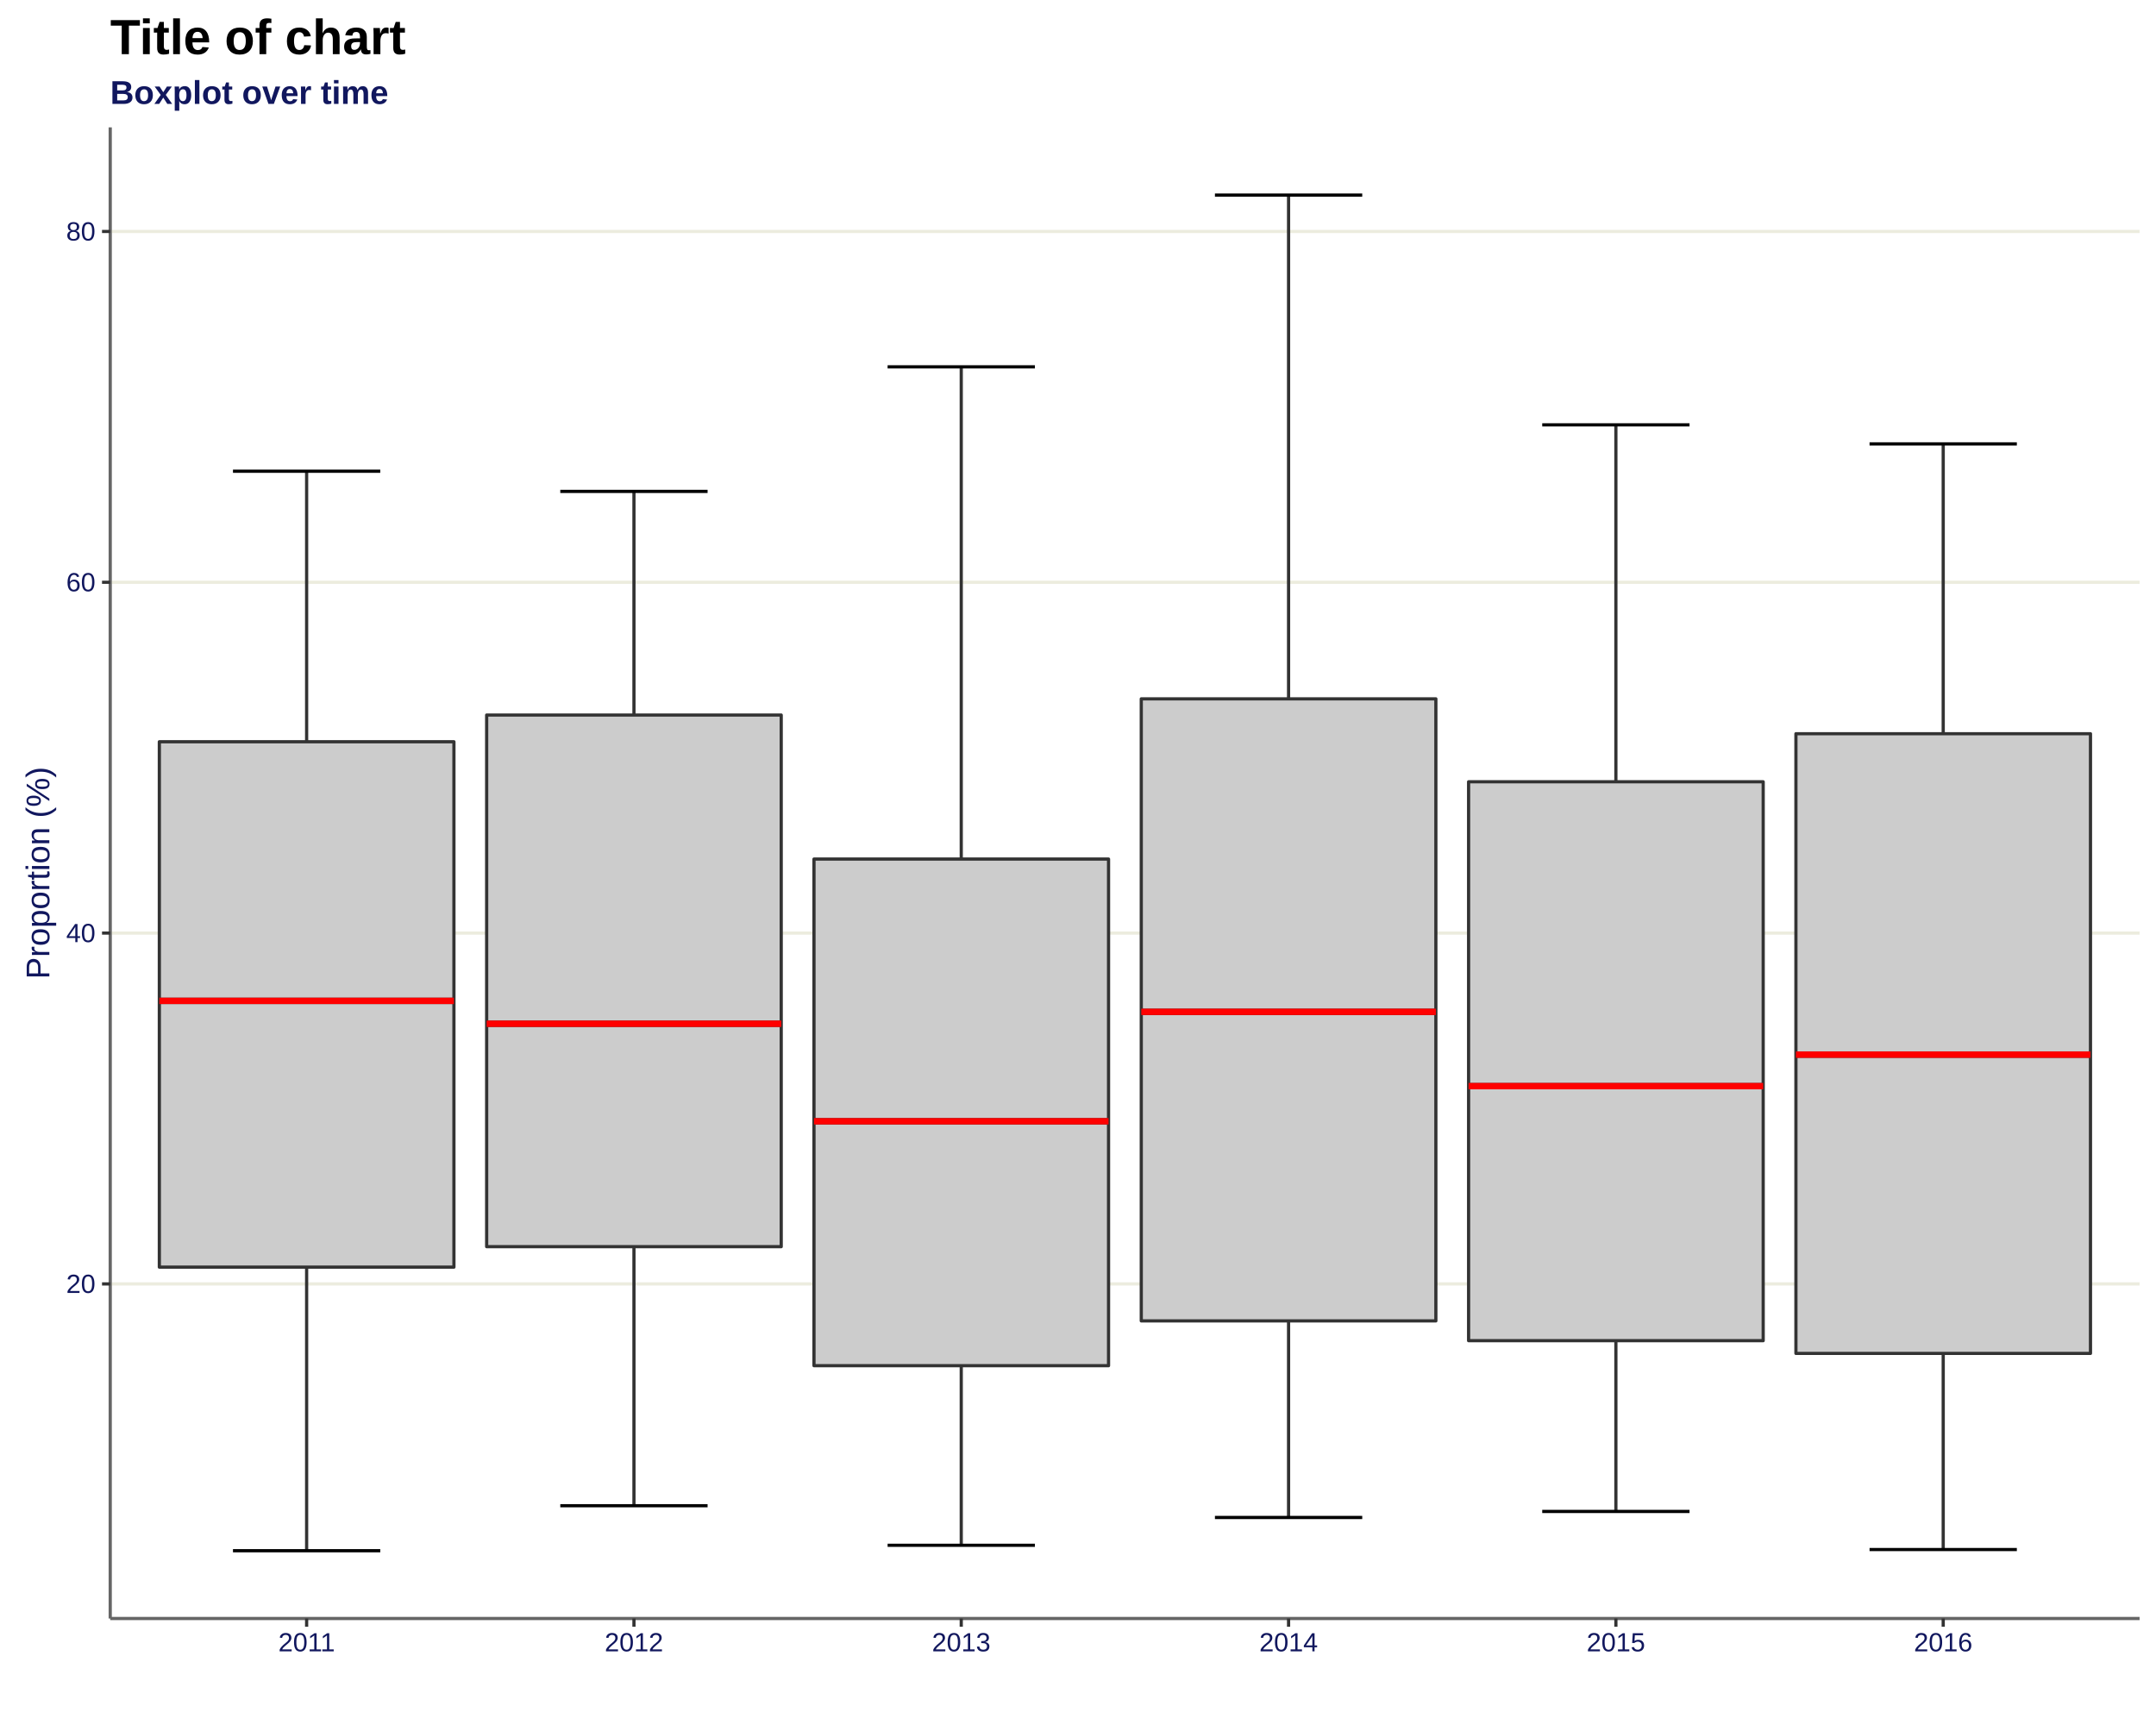
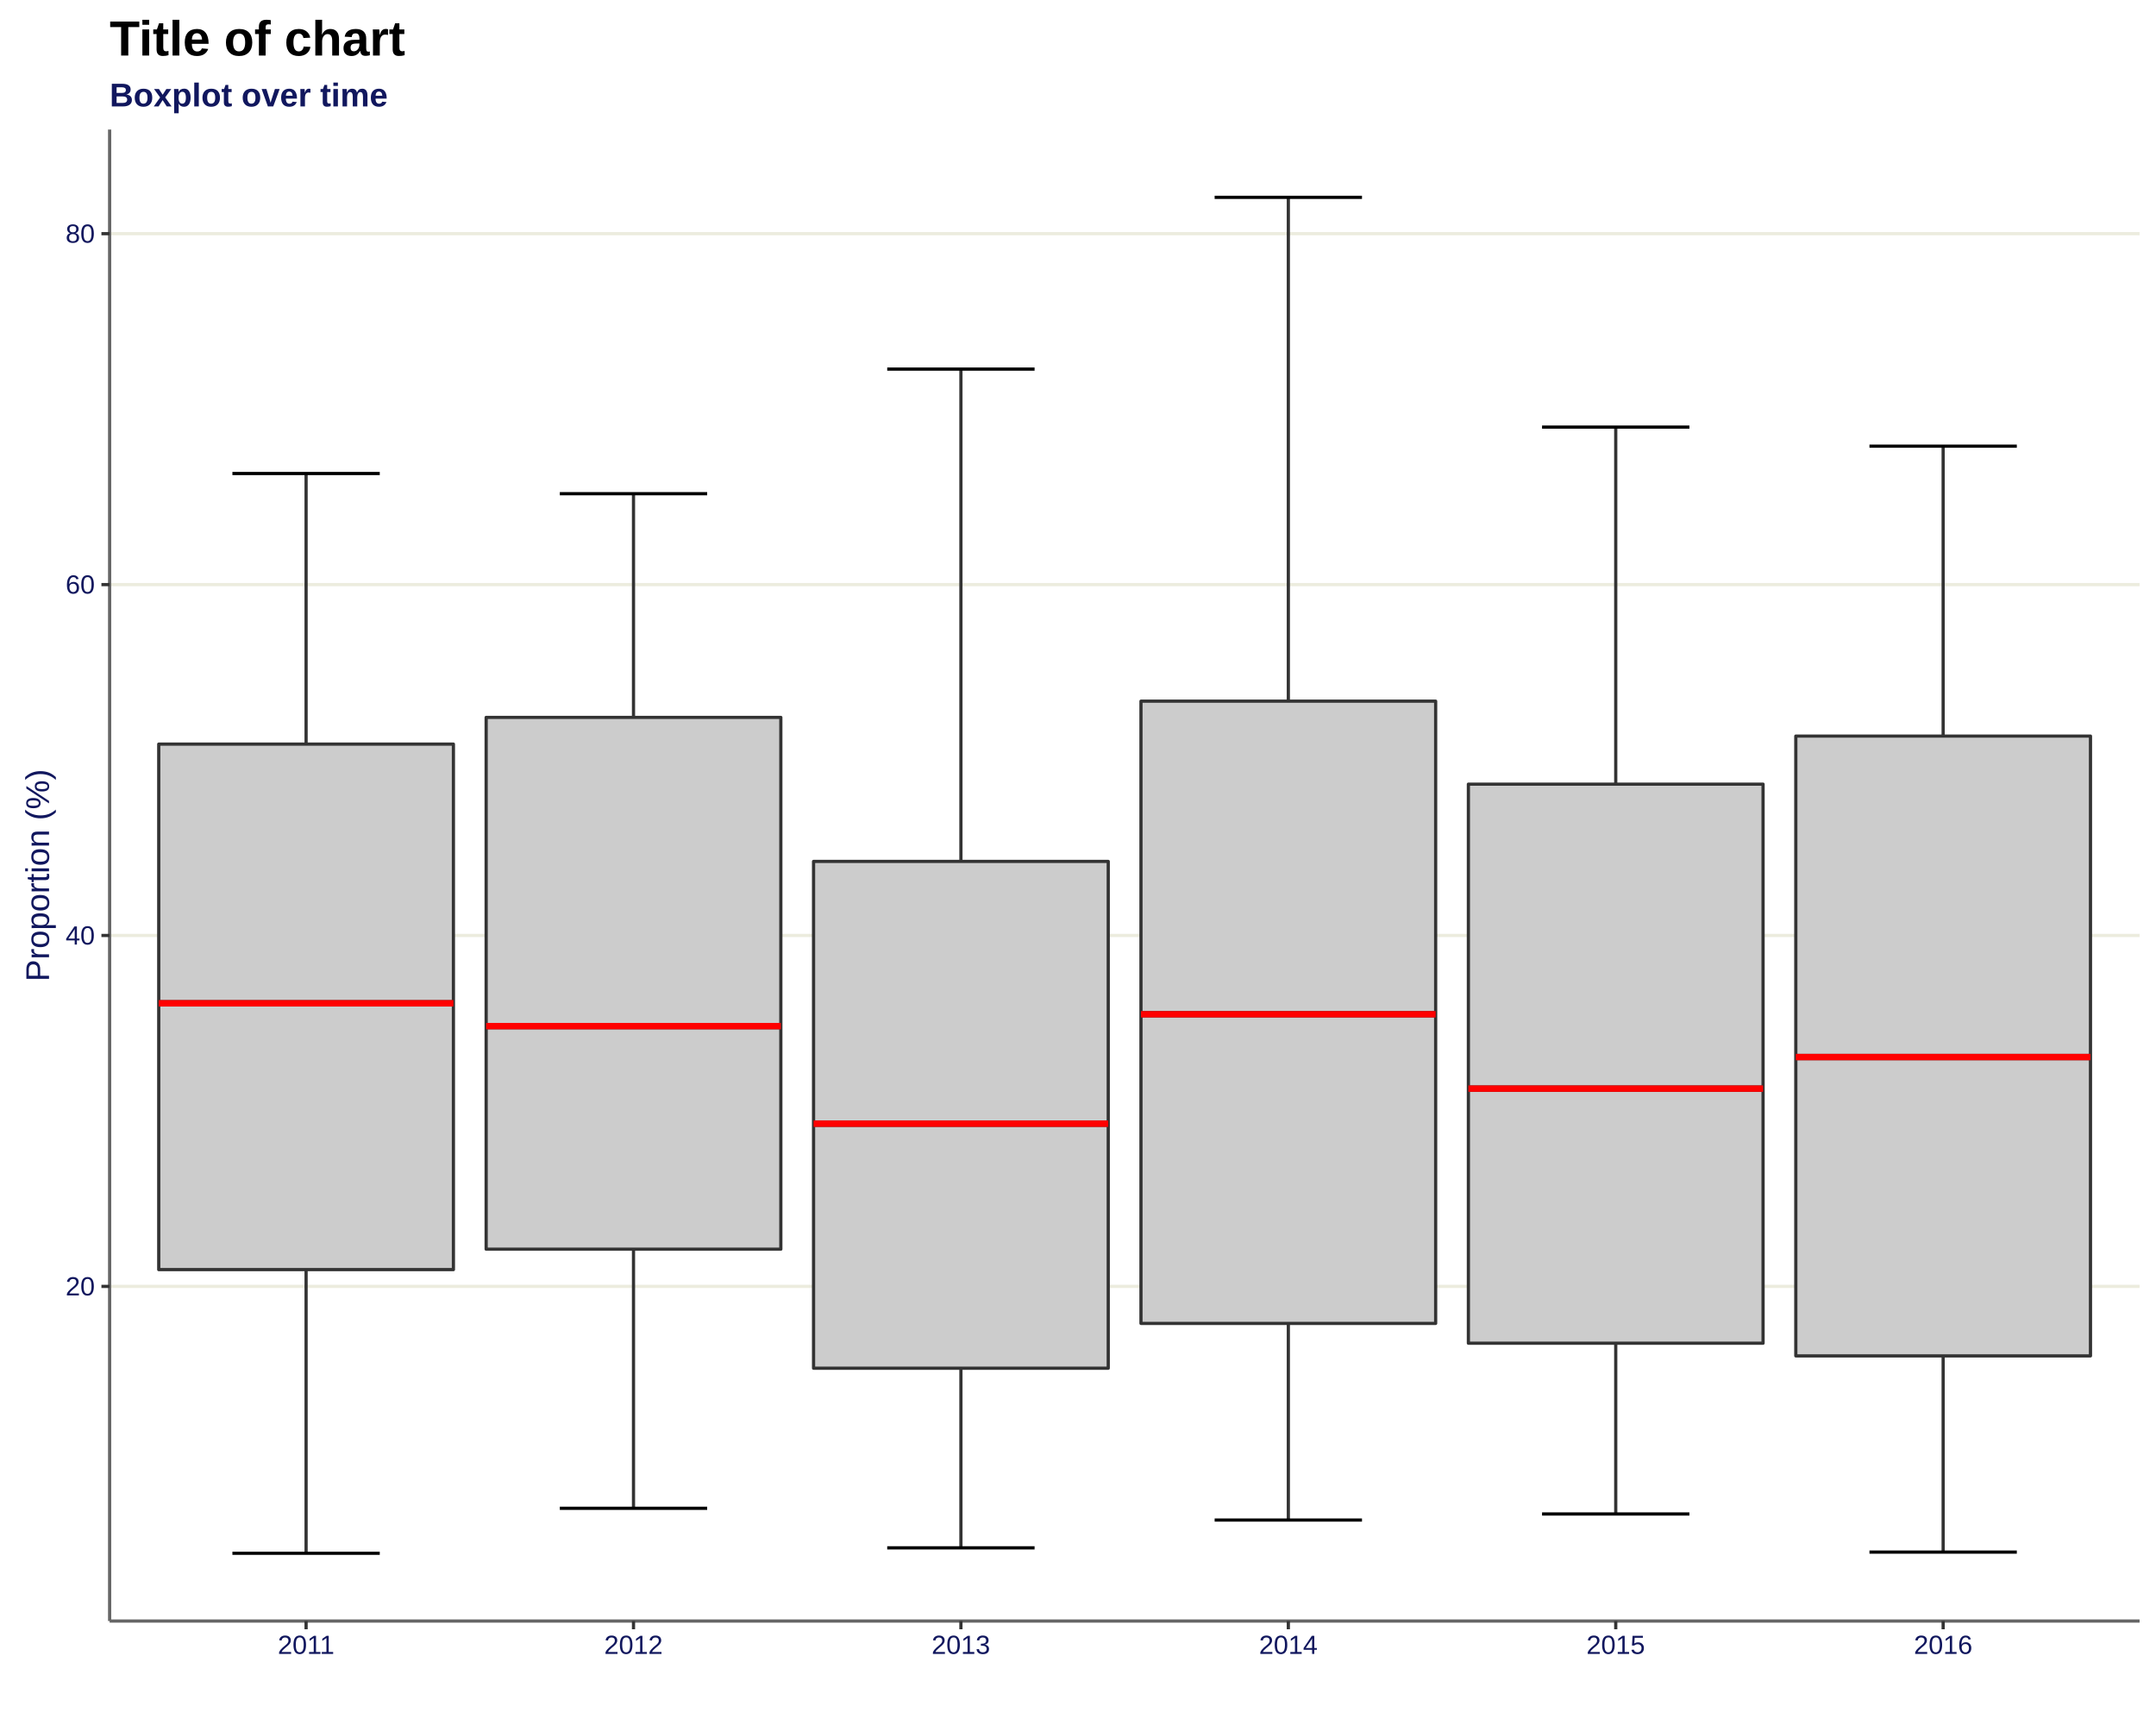
<svg xmlns="http://www.w3.org/2000/svg" viewBox="0 0 720.00 576.00">
  <defs>
    <style type="text/css">
    line, polyline, polygon, path, rect, circle {
      fill: none;
      stroke: #000000;
      stroke-linecap: round;
      stroke-linejoin: round;
      stroke-miterlimit: 10.00;
    }
  </style>
  </defs>
  <rect width="100%" height="100%" style="stroke: none; fill: #FFFFFF;" />
  <defs>
-     <clipPath id="cpMzYuODF8NzE0LjUyfDU0MC40NHw0Mi41Mg==">
-       <rect x="36.81" y="42.52" width="677.71" height="497.91" />
+     <clipPath id="cpMzYuNjF8NzE0LjUyfDU0MS4yOXw0My4yNg==">
+       <rect x="36.61" y="43.26" width="677.91" height="498.04" />
    </clipPath>
  </defs>
-   <polyline points="36.81,428.71 714.52,428.71 " style="stroke-width: 1.07; stroke: #ECECDE; stroke-linecap: butt;" clip-path="url(#cpMzYuODF8NzE0LjUyfDU0MC40NHw0Mi41Mg==)" />
-   <polyline points="36.81,311.57 714.52,311.57 " style="stroke-width: 1.07; stroke: #ECECDE; stroke-linecap: butt;" clip-path="url(#cpMzYuODF8NzE0LjUyfDU0MC40NHw0Mi41Mg==)" />
-   <polyline points="36.81,194.43 714.52,194.43 " style="stroke-width: 1.07; stroke: #ECECDE; stroke-linecap: butt;" clip-path="url(#cpMzYuODF8NzE0LjUyfDU0MC40NHw0Mi41Mg==)" />
-   <polyline points="36.81,77.29 714.52,77.29 " style="stroke-width: 1.07; stroke: #ECECDE; stroke-linecap: butt;" clip-path="url(#cpMzYuODF8NzE0LjUyfDU0MC40NHw0Mi41Mg==)" />
-   <line x1="102.40" y1="247.68" x2="102.40" y2="157.35" style="stroke-width: 1.07; stroke: #333333; stroke-linecap: butt;" clip-path="url(#cpMzYuODF8NzE0LjUyfDU0MC40NHw0Mi41Mg==)" />
-   <line x1="102.40" y1="423.11" x2="102.40" y2="517.80" style="stroke-width: 1.07; stroke: #333333; stroke-linecap: butt;" clip-path="url(#cpMzYuODF8NzE0LjUyfDU0MC40NHw0Mi41Mg==)" />
-   <polygon points="53.21,247.68 53.21,423.11 151.59,423.11 151.59,247.68 53.21,247.68 " style="stroke-width: 1.07; stroke: #333333; fill: #CCCCCC;" clip-path="url(#cpMzYuODF8NzE0LjUyfDU0MC40NHw0Mi41Mg==)" />
-   <line x1="53.21" y1="334.21" x2="151.59" y2="334.21" style="stroke-width: 2.13; stroke: #333333; stroke-linecap: butt;" clip-path="url(#cpMzYuODF8NzE0LjUyfDU0MC40NHw0Mi41Mg==)" />
-   <line x1="211.71" y1="238.76" x2="211.71" y2="164.08" style="stroke-width: 1.07; stroke: #333333; stroke-linecap: butt;" clip-path="url(#cpMzYuODF8NzE0LjUyfDU0MC40NHw0Mi41Mg==)" />
-   <line x1="211.71" y1="416.28" x2="211.71" y2="502.78" style="stroke-width: 1.07; stroke: #333333; stroke-linecap: butt;" clip-path="url(#cpMzYuODF8NzE0LjUyfDU0MC40NHw0Mi41Mg==)" />
-   <polygon points="162.52,238.76 162.52,416.28 260.89,416.28 260.89,238.76 162.52,238.76 " style="stroke-width: 1.07; stroke: #333333; fill: #CCCCCC;" clip-path="url(#cpMzYuODF8NzE0LjUyfDU0MC40NHw0Mi41Mg==)" />
-   <line x1="162.52" y1="341.84" x2="260.89" y2="341.84" style="stroke-width: 2.13; stroke: #333333; stroke-linecap: butt;" clip-path="url(#cpMzYuODF8NzE0LjUyfDU0MC40NHw0Mi41Mg==)" />
-   <line x1="321.01" y1="286.85" x2="321.01" y2="122.50" style="stroke-width: 1.07; stroke: #333333; stroke-linecap: butt;" clip-path="url(#cpMzYuODF8NzE0LjUyfDU0MC40NHw0Mi41Mg==)" />
-   <line x1="321.01" y1="456.02" x2="321.01" y2="515.99" style="stroke-width: 1.07; stroke: #333333; stroke-linecap: butt;" clip-path="url(#cpMzYuODF8NzE0LjUyfDU0MC40NHw0Mi41Mg==)" />
-   <polygon points="271.83,286.85 271.83,456.02 370.20,456.02 370.20,286.85 271.83,286.85 " style="stroke-width: 1.07; stroke: #333333; fill: #CCCCCC;" clip-path="url(#cpMzYuODF8NzE0LjUyfDU0MC40NHw0Mi41Mg==)" />
-   <line x1="271.83" y1="374.41" x2="370.20" y2="374.41" style="stroke-width: 2.13; stroke: #333333; stroke-linecap: butt;" clip-path="url(#cpMzYuODF8NzE0LjUyfDU0MC40NHw0Mi41Mg==)" />
-   <line x1="430.32" y1="233.35" x2="430.32" y2="65.15" style="stroke-width: 1.07; stroke: #333333; stroke-linecap: butt;" clip-path="url(#cpMzYuODF8NzE0LjUyfDU0MC40NHw0Mi41Mg==)" />
-   <line x1="430.32" y1="441.07" x2="430.32" y2="506.71" style="stroke-width: 1.07; stroke: #333333; stroke-linecap: butt;" clip-path="url(#cpMzYuODF8NzE0LjUyfDU0MC40NHw0Mi41Mg==)" />
-   <polygon points="381.13,233.35 381.13,441.07 479.51,441.07 479.51,233.35 381.13,233.35 " style="stroke-width: 1.07; stroke: #333333; fill: #CCCCCC;" clip-path="url(#cpMzYuODF8NzE0LjUyfDU0MC40NHw0Mi41Mg==)" />
-   <line x1="381.13" y1="337.87" x2="479.51" y2="337.87" style="stroke-width: 2.13; stroke: #333333; stroke-linecap: butt;" clip-path="url(#cpMzYuODF8NzE0LjUyfDU0MC40NHw0Mi41Mg==)" />
-   <line x1="539.63" y1="261.05" x2="539.63" y2="141.86" style="stroke-width: 1.07; stroke: #333333; stroke-linecap: butt;" clip-path="url(#cpMzYuODF8NzE0LjUyfDU0MC40NHw0Mi41Mg==)" />
-   <line x1="539.63" y1="447.67" x2="539.63" y2="504.69" style="stroke-width: 1.07; stroke: #333333; stroke-linecap: butt;" clip-path="url(#cpMzYuODF8NzE0LjUyfDU0MC40NHw0Mi41Mg==)" />
-   <polygon points="490.44,261.05 490.44,447.67 588.82,447.67 588.82,261.05 490.44,261.05 " style="stroke-width: 1.07; stroke: #333333; fill: #CCCCCC;" clip-path="url(#cpMzYuODF8NzE0LjUyfDU0MC40NHw0Mi41Mg==)" />
-   <line x1="490.44" y1="362.68" x2="588.82" y2="362.68" style="stroke-width: 2.13; stroke: #333333; stroke-linecap: butt;" clip-path="url(#cpMzYuODF8NzE0LjUyfDU0MC40NHw0Mi41Mg==)" />
-   <line x1="648.94" y1="245.00" x2="648.94" y2="148.22" style="stroke-width: 1.07; stroke: #333333; stroke-linecap: butt;" clip-path="url(#cpMzYuODF8NzE0LjUyfDU0MC40NHw0Mi41Mg==)" />
-   <line x1="648.94" y1="451.92" x2="648.94" y2="517.41" style="stroke-width: 1.07; stroke: #333333; stroke-linecap: butt;" clip-path="url(#cpMzYuODF8NzE0LjUyfDU0MC40NHw0Mi41Mg==)" />
-   <polygon points="599.75,245.00 599.75,451.92 698.12,451.92 698.12,245.00 599.75,245.00 " style="stroke-width: 1.07; stroke: #333333; fill: #CCCCCC;" clip-path="url(#cpMzYuODF8NzE0LjUyfDU0MC40NHw0Mi41Mg==)" />
-   <line x1="599.75" y1="352.16" x2="698.12" y2="352.16" style="stroke-width: 2.13; stroke: #333333; stroke-linecap: butt;" clip-path="url(#cpMzYuODF8NzE0LjUyfDU0MC40NHw0Mi41Mg==)" />
-   <line x1="77.80" y1="157.35" x2="126.99" y2="157.35" style="stroke-width: 1.07; stroke-linecap: butt;" clip-path="url(#cpMzYuODF8NzE0LjUyfDU0MC40NHw0Mi41Mg==)" />
-   <line x1="187.11" y1="164.08" x2="236.30" y2="164.08" style="stroke-width: 1.07; stroke-linecap: butt;" clip-path="url(#cpMzYuODF8NzE0LjUyfDU0MC40NHw0Mi41Mg==)" />
-   <line x1="296.42" y1="122.50" x2="345.61" y2="122.50" style="stroke-width: 1.07; stroke-linecap: butt;" clip-path="url(#cpMzYuODF8NzE0LjUyfDU0MC40NHw0Mi41Mg==)" />
-   <line x1="405.73" y1="65.15" x2="454.92" y2="65.15" style="stroke-width: 1.07; stroke-linecap: butt;" clip-path="url(#cpMzYuODF8NzE0LjUyfDU0MC40NHw0Mi41Mg==)" />
-   <line x1="515.03" y1="141.86" x2="564.22" y2="141.86" style="stroke-width: 1.07; stroke-linecap: butt;" clip-path="url(#cpMzYuODF8NzE0LjUyfDU0MC40NHw0Mi41Mg==)" />
-   <line x1="624.34" y1="148.22" x2="673.53" y2="148.22" style="stroke-width: 1.07; stroke-linecap: butt;" clip-path="url(#cpMzYuODF8NzE0LjUyfDU0MC40NHw0Mi41Mg==)" />
-   <line x1="77.80" y1="517.80" x2="126.99" y2="517.80" style="stroke-width: 1.07; stroke-linecap: butt;" clip-path="url(#cpMzYuODF8NzE0LjUyfDU0MC40NHw0Mi41Mg==)" />
-   <line x1="187.11" y1="502.78" x2="236.30" y2="502.78" style="stroke-width: 1.07; stroke-linecap: butt;" clip-path="url(#cpMzYuODF8NzE0LjUyfDU0MC40NHw0Mi41Mg==)" />
-   <line x1="296.42" y1="515.99" x2="345.61" y2="515.99" style="stroke-width: 1.07; stroke-linecap: butt;" clip-path="url(#cpMzYuODF8NzE0LjUyfDU0MC40NHw0Mi41Mg==)" />
-   <line x1="405.73" y1="506.71" x2="454.92" y2="506.71" style="stroke-width: 1.07; stroke-linecap: butt;" clip-path="url(#cpMzYuODF8NzE0LjUyfDU0MC40NHw0Mi41Mg==)" />
-   <line x1="515.03" y1="504.69" x2="564.22" y2="504.69" style="stroke-width: 1.07; stroke-linecap: butt;" clip-path="url(#cpMzYuODF8NzE0LjUyfDU0MC40NHw0Mi41Mg==)" />
-   <line x1="624.34" y1="517.41" x2="673.53" y2="517.41" style="stroke-width: 1.07; stroke-linecap: butt;" clip-path="url(#cpMzYuODF8NzE0LjUyfDU0MC40NHw0Mi41Mg==)" />
-   <line x1="53.21" y1="334.21" x2="151.59" y2="334.21" style="stroke-width: 2.13; stroke: #FF0000; stroke-linecap: butt;" clip-path="url(#cpMzYuODF8NzE0LjUyfDU0MC40NHw0Mi41Mg==)" />
-   <line x1="162.52" y1="341.84" x2="260.89" y2="341.84" style="stroke-width: 2.13; stroke: #FF0000; stroke-linecap: butt;" clip-path="url(#cpMzYuODF8NzE0LjUyfDU0MC40NHw0Mi41Mg==)" />
-   <line x1="271.83" y1="374.41" x2="370.20" y2="374.41" style="stroke-width: 2.13; stroke: #FF0000; stroke-linecap: butt;" clip-path="url(#cpMzYuODF8NzE0LjUyfDU0MC40NHw0Mi41Mg==)" />
-   <line x1="381.13" y1="337.87" x2="479.51" y2="337.87" style="stroke-width: 2.13; stroke: #FF0000; stroke-linecap: butt;" clip-path="url(#cpMzYuODF8NzE0LjUyfDU0MC40NHw0Mi41Mg==)" />
-   <line x1="490.44" y1="362.68" x2="588.82" y2="362.68" style="stroke-width: 2.13; stroke: #FF0000; stroke-linecap: butt;" clip-path="url(#cpMzYuODF8NzE0LjUyfDU0MC40NHw0Mi41Mg==)" />
-   <line x1="599.75" y1="352.16" x2="698.12" y2="352.16" style="stroke-width: 2.13; stroke: #FF0000; stroke-linecap: butt;" clip-path="url(#cpMzYuODF8NzE0LjUyfDU0MC40NHw0Mi41Mg==)" />
+   <polyline points="36.61,429.54 714.52,429.54 " style="stroke-width: 1.07; stroke: #ECECDE; stroke-linecap: butt;" clip-path="url(#cpMzYuNjF8NzE0LjUyfDU0MS4yOXw0My4yNg==)" />
+   <polyline points="36.61,312.37 714.52,312.37 " style="stroke-width: 1.07; stroke: #ECECDE; stroke-linecap: butt;" clip-path="url(#cpMzYuNjF8NzE0LjUyfDU0MS4yOXw0My4yNg==)" />
+   <polyline points="36.61,195.20 714.52,195.20 " style="stroke-width: 1.07; stroke: #ECECDE; stroke-linecap: butt;" clip-path="url(#cpMzYuNjF8NzE0LjUyfDU0MS4yOXw0My4yNg==)" />
+   <polyline points="36.61,78.03 714.52,78.03 " style="stroke-width: 1.07; stroke: #ECECDE; stroke-linecap: butt;" clip-path="url(#cpMzYuNjF8NzE0LjUyfDU0MS4yOXw0My4yNg==)" />
+   <line x1="102.22" y1="248.47" x2="102.22" y2="158.11" style="stroke-width: 1.07; stroke: #333333; stroke-linecap: butt;" clip-path="url(#cpMzYuNjF8NzE0LjUyfDU0MS4yOXw0My4yNg==)" />
+   <line x1="102.22" y1="423.94" x2="102.22" y2="518.66" style="stroke-width: 1.07; stroke: #333333; stroke-linecap: butt;" clip-path="url(#cpMzYuNjF8NzE0LjUyfDU0MS4yOXw0My4yNg==)" />
+   <polygon points="53.01,248.47 53.01,423.94 151.42,423.94 151.42,248.47 53.01,248.47 " style="stroke-width: 1.07; stroke: #333333; fill: #CCCCCC;" clip-path="url(#cpMzYuNjF8NzE0LjUyfDU0MS4yOXw0My4yNg==)" />
+   <line x1="53.01" y1="335.02" x2="151.42" y2="335.02" style="stroke-width: 2.13; stroke: #333333; stroke-linecap: butt;" clip-path="url(#cpMzYuNjF8NzE0LjUyfDU0MS4yOXw0My4yNg==)" />
+   <line x1="211.56" y1="239.55" x2="211.56" y2="164.85" style="stroke-width: 1.07; stroke: #333333; stroke-linecap: butt;" clip-path="url(#cpMzYuNjF8NzE0LjUyfDU0MS4yOXw0My4yNg==)" />
+   <line x1="211.56" y1="417.11" x2="211.56" y2="503.63" style="stroke-width: 1.07; stroke: #333333; stroke-linecap: butt;" clip-path="url(#cpMzYuNjF8NzE0LjUyfDU0MS4yOXw0My4yNg==)" />
+   <polygon points="162.35,239.55 162.35,417.11 260.76,417.11 260.76,239.55 162.35,239.55 " style="stroke-width: 1.07; stroke: #333333; fill: #CCCCCC;" clip-path="url(#cpMzYuNjF8NzE0LjUyfDU0MS4yOXw0My4yNg==)" />
+   <line x1="162.35" y1="342.64" x2="260.76" y2="342.64" style="stroke-width: 2.13; stroke: #333333; stroke-linecap: butt;" clip-path="url(#cpMzYuNjF8NzE0LjUyfDU0MS4yOXw0My4yNg==)" />
+   <line x1="320.90" y1="287.64" x2="320.90" y2="123.25" style="stroke-width: 1.07; stroke: #333333; stroke-linecap: butt;" clip-path="url(#cpMzYuNjF8NzE0LjUyfDU0MS4yOXw0My4yNg==)" />
+   <line x1="320.90" y1="456.86" x2="320.90" y2="516.84" style="stroke-width: 1.07; stroke: #333333; stroke-linecap: butt;" clip-path="url(#cpMzYuNjF8NzE0LjUyfDU0MS4yOXw0My4yNg==)" />
+   <polygon points="271.69,287.64 271.69,456.86 370.10,456.86 370.10,287.64 271.69,287.64 " style="stroke-width: 1.07; stroke: #333333; fill: #CCCCCC;" clip-path="url(#cpMzYuNjF8NzE0LjUyfDU0MS4yOXw0My4yNg==)" />
+   <line x1="271.69" y1="375.22" x2="370.10" y2="375.22" style="stroke-width: 2.13; stroke: #333333; stroke-linecap: butt;" clip-path="url(#cpMzYuNjF8NzE0LjUyfDU0MS4yOXw0My4yNg==)" />
+   <line x1="430.24" y1="234.13" x2="430.24" y2="65.89" style="stroke-width: 1.07; stroke: #333333; stroke-linecap: butt;" clip-path="url(#cpMzYuNjF8NzE0LjUyfDU0MS4yOXw0My4yNg==)" />
+   <line x1="430.24" y1="441.90" x2="430.24" y2="507.56" style="stroke-width: 1.07; stroke: #333333; stroke-linecap: butt;" clip-path="url(#cpMzYuNjF8NzE0LjUyfDU0MS4yOXw0My4yNg==)" />
+   <polygon points="381.03,234.13 381.03,441.90 479.44,441.90 479.44,234.13 381.03,234.13 " style="stroke-width: 1.07; stroke: #333333; fill: #CCCCCC;" clip-path="url(#cpMzYuNjF8NzE0LjUyfDU0MS4yOXw0My4yNg==)" />
+   <line x1="381.03" y1="338.68" x2="479.44" y2="338.68" style="stroke-width: 2.13; stroke: #333333; stroke-linecap: butt;" clip-path="url(#cpMzYuNjF8NzE0LjUyfDU0MS4yOXw0My4yNg==)" />
+   <line x1="539.58" y1="261.84" x2="539.58" y2="142.62" style="stroke-width: 1.07; stroke: #333333; stroke-linecap: butt;" clip-path="url(#cpMzYuNjF8NzE0LjUyfDU0MS4yOXw0My4yNg==)" />
+   <line x1="539.58" y1="448.51" x2="539.58" y2="505.54" style="stroke-width: 1.07; stroke: #333333; stroke-linecap: butt;" clip-path="url(#cpMzYuNjF8NzE0LjUyfDU0MS4yOXw0My4yNg==)" />
+   <polygon points="490.37,261.84 490.37,448.51 588.78,448.51 588.78,261.84 490.37,261.84 " style="stroke-width: 1.07; stroke: #333333; fill: #CCCCCC;" clip-path="url(#cpMzYuNjF8NzE0LjUyfDU0MS4yOXw0My4yNg==)" />
+   <line x1="490.37" y1="363.50" x2="588.78" y2="363.50" style="stroke-width: 2.13; stroke: #333333; stroke-linecap: butt;" clip-path="url(#cpMzYuNjF8NzE0LjUyfDU0MS4yOXw0My4yNg==)" />
+   <line x1="648.92" y1="245.79" x2="648.92" y2="148.98" style="stroke-width: 1.07; stroke: #333333; stroke-linecap: butt;" clip-path="url(#cpMzYuNjF8NzE0LjUyfDU0MS4yOXw0My4yNg==)" />
+   <line x1="648.92" y1="452.75" x2="648.92" y2="518.27" style="stroke-width: 1.07; stroke: #333333; stroke-linecap: butt;" clip-path="url(#cpMzYuNjF8NzE0LjUyfDU0MS4yOXw0My4yNg==)" />
+   <polygon points="599.71,245.79 599.71,452.75 698.12,452.75 698.12,245.79 599.71,245.79 " style="stroke-width: 1.07; stroke: #333333; fill: #CCCCCC;" clip-path="url(#cpMzYuNjF8NzE0LjUyfDU0MS4yOXw0My4yNg==)" />
+   <line x1="599.71" y1="352.97" x2="698.12" y2="352.97" style="stroke-width: 2.13; stroke: #333333; stroke-linecap: butt;" clip-path="url(#cpMzYuNjF8NzE0LjUyfDU0MS4yOXw0My4yNg==)" />
+   <line x1="77.61" y1="158.11" x2="126.82" y2="158.11" style="stroke-width: 1.07; stroke-linecap: butt;" clip-path="url(#cpMzYuNjF8NzE0LjUyfDU0MS4yOXw0My4yNg==)" />
+   <line x1="186.95" y1="164.85" x2="236.16" y2="164.85" style="stroke-width: 1.07; stroke-linecap: butt;" clip-path="url(#cpMzYuNjF8NzE0LjUyfDU0MS4yOXw0My4yNg==)" />
+   <line x1="296.29" y1="123.25" x2="345.50" y2="123.25" style="stroke-width: 1.07; stroke-linecap: butt;" clip-path="url(#cpMzYuNjF8NzE0LjUyfDU0MS4yOXw0My4yNg==)" />
+   <line x1="405.63" y1="65.89" x2="454.84" y2="65.89" style="stroke-width: 1.07; stroke-linecap: butt;" clip-path="url(#cpMzYuNjF8NzE0LjUyfDU0MS4yOXw0My4yNg==)" />
+   <line x1="514.97" y1="142.62" x2="564.18" y2="142.62" style="stroke-width: 1.07; stroke-linecap: butt;" clip-path="url(#cpMzYuNjF8NzE0LjUyfDU0MS4yOXw0My4yNg==)" />
+   <line x1="624.31" y1="148.98" x2="673.52" y2="148.98" style="stroke-width: 1.07; stroke-linecap: butt;" clip-path="url(#cpMzYuNjF8NzE0LjUyfDU0MS4yOXw0My4yNg==)" />
+   <line x1="77.61" y1="518.66" x2="126.82" y2="518.66" style="stroke-width: 1.07; stroke-linecap: butt;" clip-path="url(#cpMzYuNjF8NzE0LjUyfDU0MS4yOXw0My4yNg==)" />
+   <line x1="186.95" y1="503.63" x2="236.16" y2="503.63" style="stroke-width: 1.07; stroke-linecap: butt;" clip-path="url(#cpMzYuNjF8NzE0LjUyfDU0MS4yOXw0My4yNg==)" />
+   <line x1="296.29" y1="516.84" x2="345.50" y2="516.84" style="stroke-width: 1.07; stroke-linecap: butt;" clip-path="url(#cpMzYuNjF8NzE0LjUyfDU0MS4yOXw0My4yNg==)" />
+   <line x1="405.63" y1="507.56" x2="454.84" y2="507.56" style="stroke-width: 1.07; stroke-linecap: butt;" clip-path="url(#cpMzYuNjF8NzE0LjUyfDU0MS4yOXw0My4yNg==)" />
+   <line x1="514.97" y1="505.54" x2="564.18" y2="505.54" style="stroke-width: 1.07; stroke-linecap: butt;" clip-path="url(#cpMzYuNjF8NzE0LjUyfDU0MS4yOXw0My4yNg==)" />
+   <line x1="624.31" y1="518.27" x2="673.52" y2="518.27" style="stroke-width: 1.07; stroke-linecap: butt;" clip-path="url(#cpMzYuNjF8NzE0LjUyfDU0MS4yOXw0My4yNg==)" />
+   <line x1="53.01" y1="335.02" x2="151.42" y2="335.02" style="stroke-width: 2.13; stroke: #FF0000; stroke-linecap: butt;" clip-path="url(#cpMzYuNjF8NzE0LjUyfDU0MS4yOXw0My4yNg==)" />
+   <line x1="162.35" y1="342.64" x2="260.76" y2="342.64" style="stroke-width: 2.13; stroke: #FF0000; stroke-linecap: butt;" clip-path="url(#cpMzYuNjF8NzE0LjUyfDU0MS4yOXw0My4yNg==)" />
+   <line x1="271.69" y1="375.22" x2="370.10" y2="375.22" style="stroke-width: 2.13; stroke: #FF0000; stroke-linecap: butt;" clip-path="url(#cpMzYuNjF8NzE0LjUyfDU0MS4yOXw0My4yNg==)" />
+   <line x1="381.03" y1="338.68" x2="479.44" y2="338.68" style="stroke-width: 2.13; stroke: #FF0000; stroke-linecap: butt;" clip-path="url(#cpMzYuNjF8NzE0LjUyfDU0MS4yOXw0My4yNg==)" />
+   <line x1="490.37" y1="363.50" x2="588.78" y2="363.50" style="stroke-width: 2.13; stroke: #FF0000; stroke-linecap: butt;" clip-path="url(#cpMzYuNjF8NzE0LjUyfDU0MS4yOXw0My4yNg==)" />
+   <line x1="599.71" y1="352.97" x2="698.12" y2="352.97" style="stroke-width: 2.13; stroke: #FF0000; stroke-linecap: butt;" clip-path="url(#cpMzYuNjF8NzE0LjUyfDU0MS4yOXw0My4yNg==)" />
  <defs>
    <clipPath id="cpMC4wMHw3MjAuMDB8NTc2LjAwfDAuMDA=">
      <rect x="0.00" y="0.00" width="720.00" height="576.00" />
    </clipPath>
  </defs>
-   <polyline points="36.81,540.44 36.81,42.52 " style="stroke-width: 1.07; stroke: #666666; stroke-linecap: butt;" clip-path="url(#cpMC4wMHw3MjAuMDB8NTc2LjAwfDAuMDA=)" />
+   <polyline points="36.61,541.29 36.61,43.26 " style="stroke-width: 1.07; stroke: #666666; stroke-linecap: butt;" clip-path="url(#cpMC4wMHw3MjAuMDB8NTc2LjAwfDAuMDA=)" />
  <g clip-path="url(#cpMC4wMHw3MjAuMDB8NTc2LjAwfDAuMDA=)">
-     <text x="22.10" y="431.73" style="font-size: 8.80px; fill: #11175E; font-family: Liberation Sans;" textLength="9.78px" lengthAdjust="spacingAndGlyphs">20</text>
+     <text x="21.90" y="432.56" style="font-size: 8.80px; fill: #11175E; font-family: Liberation Sans;" textLength="9.78px" lengthAdjust="spacingAndGlyphs">20</text>
  </g>
  <g clip-path="url(#cpMC4wMHw3MjAuMDB8NTc2LjAwfDAuMDA=)">
-     <text x="22.10" y="314.59" style="font-size: 8.80px; fill: #11175E; font-family: Liberation Sans;" textLength="9.78px" lengthAdjust="spacingAndGlyphs">40</text>
+     <text x="21.90" y="315.39" style="font-size: 8.80px; fill: #11175E; font-family: Liberation Sans;" textLength="9.78px" lengthAdjust="spacingAndGlyphs">40</text>
  </g>
  <g clip-path="url(#cpMC4wMHw3MjAuMDB8NTc2LjAwfDAuMDA=)">
-     <text x="22.10" y="197.45" style="font-size: 8.80px; fill: #11175E; font-family: Liberation Sans;" textLength="9.78px" lengthAdjust="spacingAndGlyphs">60</text>
+     <text x="21.90" y="198.22" style="font-size: 8.80px; fill: #11175E; font-family: Liberation Sans;" textLength="9.78px" lengthAdjust="spacingAndGlyphs">60</text>
  </g>
  <g clip-path="url(#cpMC4wMHw3MjAuMDB8NTc2LjAwfDAuMDA=)">
-     <text x="22.10" y="80.31" style="font-size: 8.80px; fill: #11175E; font-family: Liberation Sans;" textLength="9.78px" lengthAdjust="spacingAndGlyphs">80</text>
+     <text x="21.90" y="81.05" style="font-size: 8.80px; fill: #11175E; font-family: Liberation Sans;" textLength="9.78px" lengthAdjust="spacingAndGlyphs">80</text>
  </g>
-   <polyline points="34.07,428.71 36.81,428.71 " style="stroke-width: 1.07; stroke: #333333; stroke-linecap: butt;" clip-path="url(#cpMC4wMHw3MjAuMDB8NTc2LjAwfDAuMDA=)" />
-   <polyline points="34.07,311.57 36.81,311.57 " style="stroke-width: 1.07; stroke: #333333; stroke-linecap: butt;" clip-path="url(#cpMC4wMHw3MjAuMDB8NTc2LjAwfDAuMDA=)" />
-   <polyline points="34.07,194.43 36.81,194.43 " style="stroke-width: 1.07; stroke: #333333; stroke-linecap: butt;" clip-path="url(#cpMC4wMHw3MjAuMDB8NTc2LjAwfDAuMDA=)" />
-   <polyline points="34.07,77.29 36.81,77.29 " style="stroke-width: 1.07; stroke: #333333; stroke-linecap: butt;" clip-path="url(#cpMC4wMHw3MjAuMDB8NTc2LjAwfDAuMDA=)" />
-   <polyline points="36.81,540.44 714.52,540.44 " style="stroke-width: 1.07; stroke: #666666; stroke-linecap: butt;" clip-path="url(#cpMC4wMHw3MjAuMDB8NTc2LjAwfDAuMDA=)" />
-   <polyline points="102.40,543.18 102.40,540.44 " style="stroke-width: 1.07; stroke: #333333; stroke-linecap: butt;" clip-path="url(#cpMC4wMHw3MjAuMDB8NTc2LjAwfDAuMDA=)" />
-   <polyline points="211.71,543.18 211.71,540.44 " style="stroke-width: 1.07; stroke: #333333; stroke-linecap: butt;" clip-path="url(#cpMC4wMHw3MjAuMDB8NTc2LjAwfDAuMDA=)" />
-   <polyline points="321.01,543.18 321.01,540.44 " style="stroke-width: 1.07; stroke: #333333; stroke-linecap: butt;" clip-path="url(#cpMC4wMHw3MjAuMDB8NTc2LjAwfDAuMDA=)" />
-   <polyline points="430.32,543.18 430.32,540.44 " style="stroke-width: 1.07; stroke: #333333; stroke-linecap: butt;" clip-path="url(#cpMC4wMHw3MjAuMDB8NTc2LjAwfDAuMDA=)" />
-   <polyline points="539.63,543.18 539.63,540.44 " style="stroke-width: 1.07; stroke: #333333; stroke-linecap: butt;" clip-path="url(#cpMC4wMHw3MjAuMDB8NTc2LjAwfDAuMDA=)" />
-   <polyline points="648.94,543.18 648.94,540.44 " style="stroke-width: 1.07; stroke: #333333; stroke-linecap: butt;" clip-path="url(#cpMC4wMHw3MjAuMDB8NTc2LjAwfDAuMDA=)" />
+   <polyline points="33.87,429.54 36.61,429.54 " style="stroke-width: 1.07; stroke: #333333; stroke-linecap: butt;" clip-path="url(#cpMC4wMHw3MjAuMDB8NTc2LjAwfDAuMDA=)" />
+   <polyline points="33.87,312.37 36.61,312.37 " style="stroke-width: 1.07; stroke: #333333; stroke-linecap: butt;" clip-path="url(#cpMC4wMHw3MjAuMDB8NTc2LjAwfDAuMDA=)" />
+   <polyline points="33.87,195.20 36.61,195.20 " style="stroke-width: 1.07; stroke: #333333; stroke-linecap: butt;" clip-path="url(#cpMC4wMHw3MjAuMDB8NTc2LjAwfDAuMDA=)" />
+   <polyline points="33.87,78.03 36.61,78.03 " style="stroke-width: 1.07; stroke: #333333; stroke-linecap: butt;" clip-path="url(#cpMC4wMHw3MjAuMDB8NTc2LjAwfDAuMDA=)" />
+   <polyline points="36.61,541.29 714.52,541.29 " style="stroke-width: 1.07; stroke: #666666; stroke-linecap: butt;" clip-path="url(#cpMC4wMHw3MjAuMDB8NTc2LjAwfDAuMDA=)" />
+   <polyline points="102.22,544.03 102.22,541.29 " style="stroke-width: 1.07; stroke: #333333; stroke-linecap: butt;" clip-path="url(#cpMC4wMHw3MjAuMDB8NTc2LjAwfDAuMDA=)" />
+   <polyline points="211.56,544.03 211.56,541.29 " style="stroke-width: 1.07; stroke: #333333; stroke-linecap: butt;" clip-path="url(#cpMC4wMHw3MjAuMDB8NTc2LjAwfDAuMDA=)" />
+   <polyline points="320.90,544.03 320.90,541.29 " style="stroke-width: 1.07; stroke: #333333; stroke-linecap: butt;" clip-path="url(#cpMC4wMHw3MjAuMDB8NTc2LjAwfDAuMDA=)" />
+   <polyline points="430.24,544.03 430.24,541.29 " style="stroke-width: 1.07; stroke: #333333; stroke-linecap: butt;" clip-path="url(#cpMC4wMHw3MjAuMDB8NTc2LjAwfDAuMDA=)" />
+   <polyline points="539.58,544.03 539.58,541.29 " style="stroke-width: 1.07; stroke: #333333; stroke-linecap: butt;" clip-path="url(#cpMC4wMHw3MjAuMDB8NTc2LjAwfDAuMDA=)" />
+   <polyline points="648.92,544.03 648.92,541.29 " style="stroke-width: 1.07; stroke: #333333; stroke-linecap: butt;" clip-path="url(#cpMC4wMHw3MjAuMDB8NTc2LjAwfDAuMDA=)" />
  <g clip-path="url(#cpMC4wMHw3MjAuMDB8NTc2LjAwfDAuMDA=)">
-     <text x="92.95" y="551.41" style="font-size: 8.80px; fill: #11175E; font-family: Liberation Sans;" textLength="18.91px" lengthAdjust="spacingAndGlyphs">2011</text>
+     <text x="92.76" y="552.27" style="font-size: 8.80px; fill: #11175E; font-family: Liberation Sans;" textLength="18.91px" lengthAdjust="spacingAndGlyphs">2011</text>
  </g>
  <g clip-path="url(#cpMC4wMHw3MjAuMDB8NTc2LjAwfDAuMDA=)">
-     <text x="201.93" y="551.41" style="font-size: 8.80px; fill: #11175E; font-family: Liberation Sans;" textLength="19.56px" lengthAdjust="spacingAndGlyphs">2012</text>
+     <text x="201.77" y="552.27" style="font-size: 8.80px; fill: #11175E; font-family: Liberation Sans;" textLength="19.56px" lengthAdjust="spacingAndGlyphs">2012</text>
  </g>
  <g clip-path="url(#cpMC4wMHw3MjAuMDB8NTc2LjAwfDAuMDA=)">
-     <text x="311.23" y="551.41" style="font-size: 8.80px; fill: #11175E; font-family: Liberation Sans;" textLength="19.56px" lengthAdjust="spacingAndGlyphs">2013</text>
+     <text x="311.11" y="552.27" style="font-size: 8.80px; fill: #11175E; font-family: Liberation Sans;" textLength="19.56px" lengthAdjust="spacingAndGlyphs">2013</text>
  </g>
  <g clip-path="url(#cpMC4wMHw3MjAuMDB8NTc2LjAwfDAuMDA=)">
-     <text x="420.54" y="551.41" style="font-size: 8.80px; fill: #11175E; font-family: Liberation Sans;" textLength="19.56px" lengthAdjust="spacingAndGlyphs">2014</text>
+     <text x="420.45" y="552.27" style="font-size: 8.80px; fill: #11175E; font-family: Liberation Sans;" textLength="19.56px" lengthAdjust="spacingAndGlyphs">2014</text>
  </g>
  <g clip-path="url(#cpMC4wMHw3MjAuMDB8NTc2LjAwfDAuMDA=)">
-     <text x="529.85" y="551.41" style="font-size: 8.80px; fill: #11175E; font-family: Liberation Sans;" textLength="19.56px" lengthAdjust="spacingAndGlyphs">2015</text>
+     <text x="529.79" y="552.27" style="font-size: 8.80px; fill: #11175E; font-family: Liberation Sans;" textLength="19.56px" lengthAdjust="spacingAndGlyphs">2015</text>
  </g>
  <g clip-path="url(#cpMC4wMHw3MjAuMDB8NTc2LjAwfDAuMDA=)">
-     <text x="639.15" y="551.41" style="font-size: 8.80px; fill: #11175E; font-family: Liberation Sans;" textLength="19.56px" lengthAdjust="spacingAndGlyphs">2016</text>
+     <text x="639.14" y="552.27" style="font-size: 8.80px; fill: #11175E; font-family: Liberation Sans;" textLength="19.56px" lengthAdjust="spacingAndGlyphs">2016</text>
  </g>
  <g clip-path="url(#cpMC4wMHw3MjAuMDB8NTc2LjAwfDAuMDA=)">
-     <text transform="translate(16.48,326.95) rotate(-90)" style="font-size: 11.00px; fill: #11175E; font-family: Liberation Sans;" textLength="70.94px" lengthAdjust="spacingAndGlyphs">Proportion (%)</text>
+     <text transform="translate(16.37,327.74) rotate(-90)" style="font-size: 11.00px; fill: #11175E; font-family: Liberation Sans;" textLength="70.94px" lengthAdjust="spacingAndGlyphs">Proportion (%)</text>
  </g>
  <g clip-path="url(#cpMC4wMHw3MjAuMDB8NTc2LjAwfDAuMDA=)">
-     <text x="36.81" y="34.70" style="font-size: 11.00px; font-weight: bold; fill: #11175E; font-family: Liberation Sans;" textLength="92.94px" lengthAdjust="spacingAndGlyphs">Boxplot over time</text>
+     <text x="36.61" y="35.54" style="font-size: 11.00px; font-weight: bold; fill: #11175E; font-family: Liberation Sans;" textLength="92.94px" lengthAdjust="spacingAndGlyphs">Boxplot over time</text>
  </g>
  <g clip-path="url(#cpMC4wMHw3MjAuMDB8NTc2LjAwfDAuMDA=)">
-     <text x="36.81" y="18.08" style="font-size: 16.50px; font-weight: bold; font-family: Liberation Sans;" textLength="98.69px" lengthAdjust="spacingAndGlyphs">Title of chart</text>
+     <text x="36.61" y="18.55" style="font-size: 16.50px; font-weight: bold; font-family: Liberation Sans;" textLength="98.69px" lengthAdjust="spacingAndGlyphs">Title of chart</text>
  </g>
</svg>
